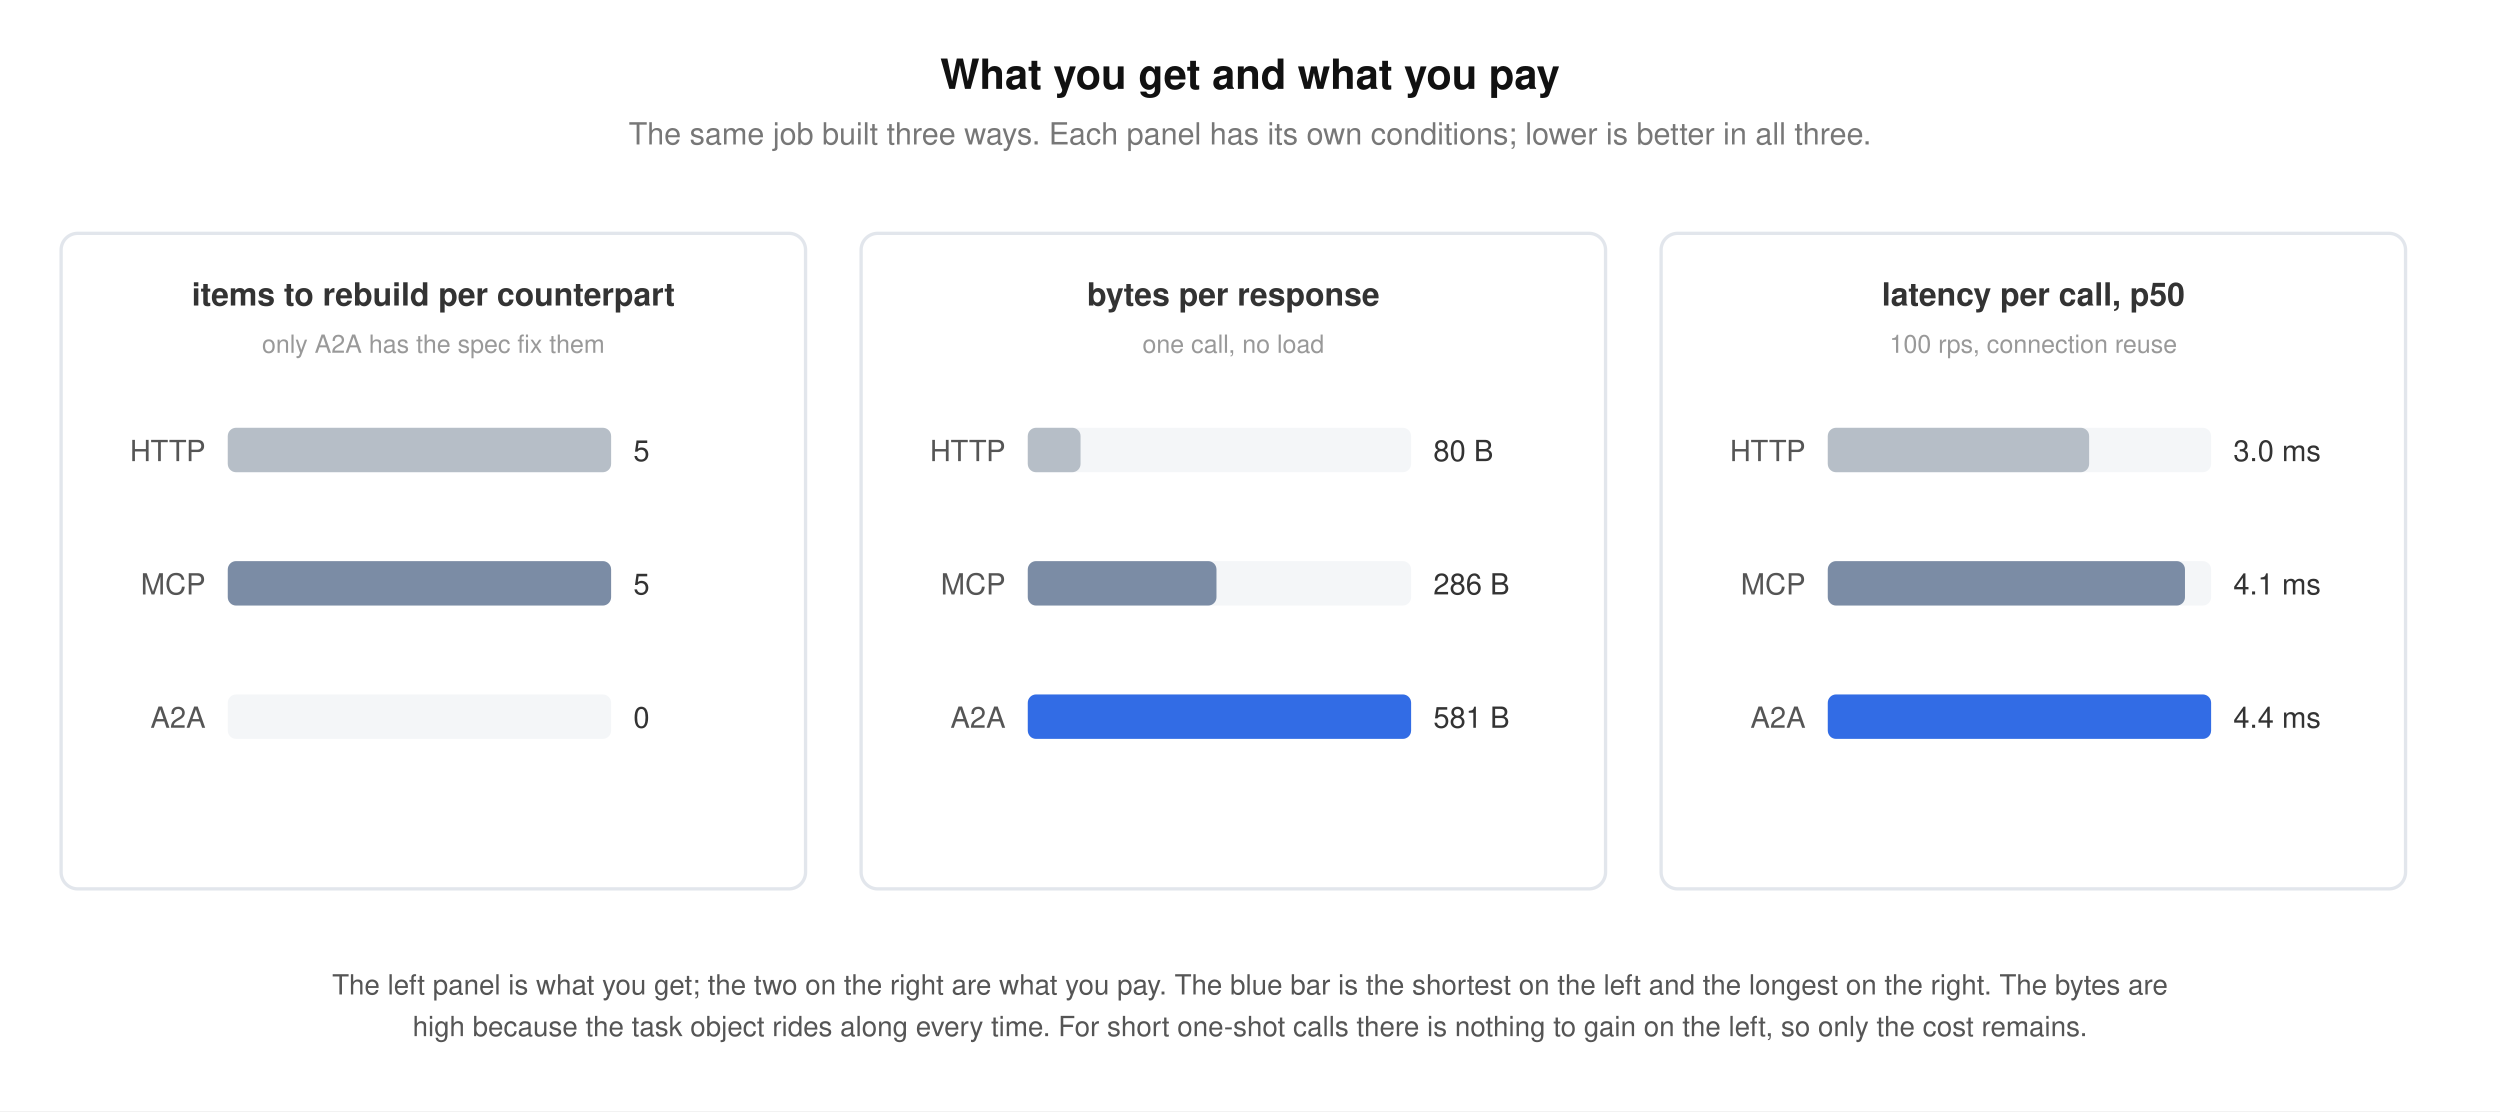
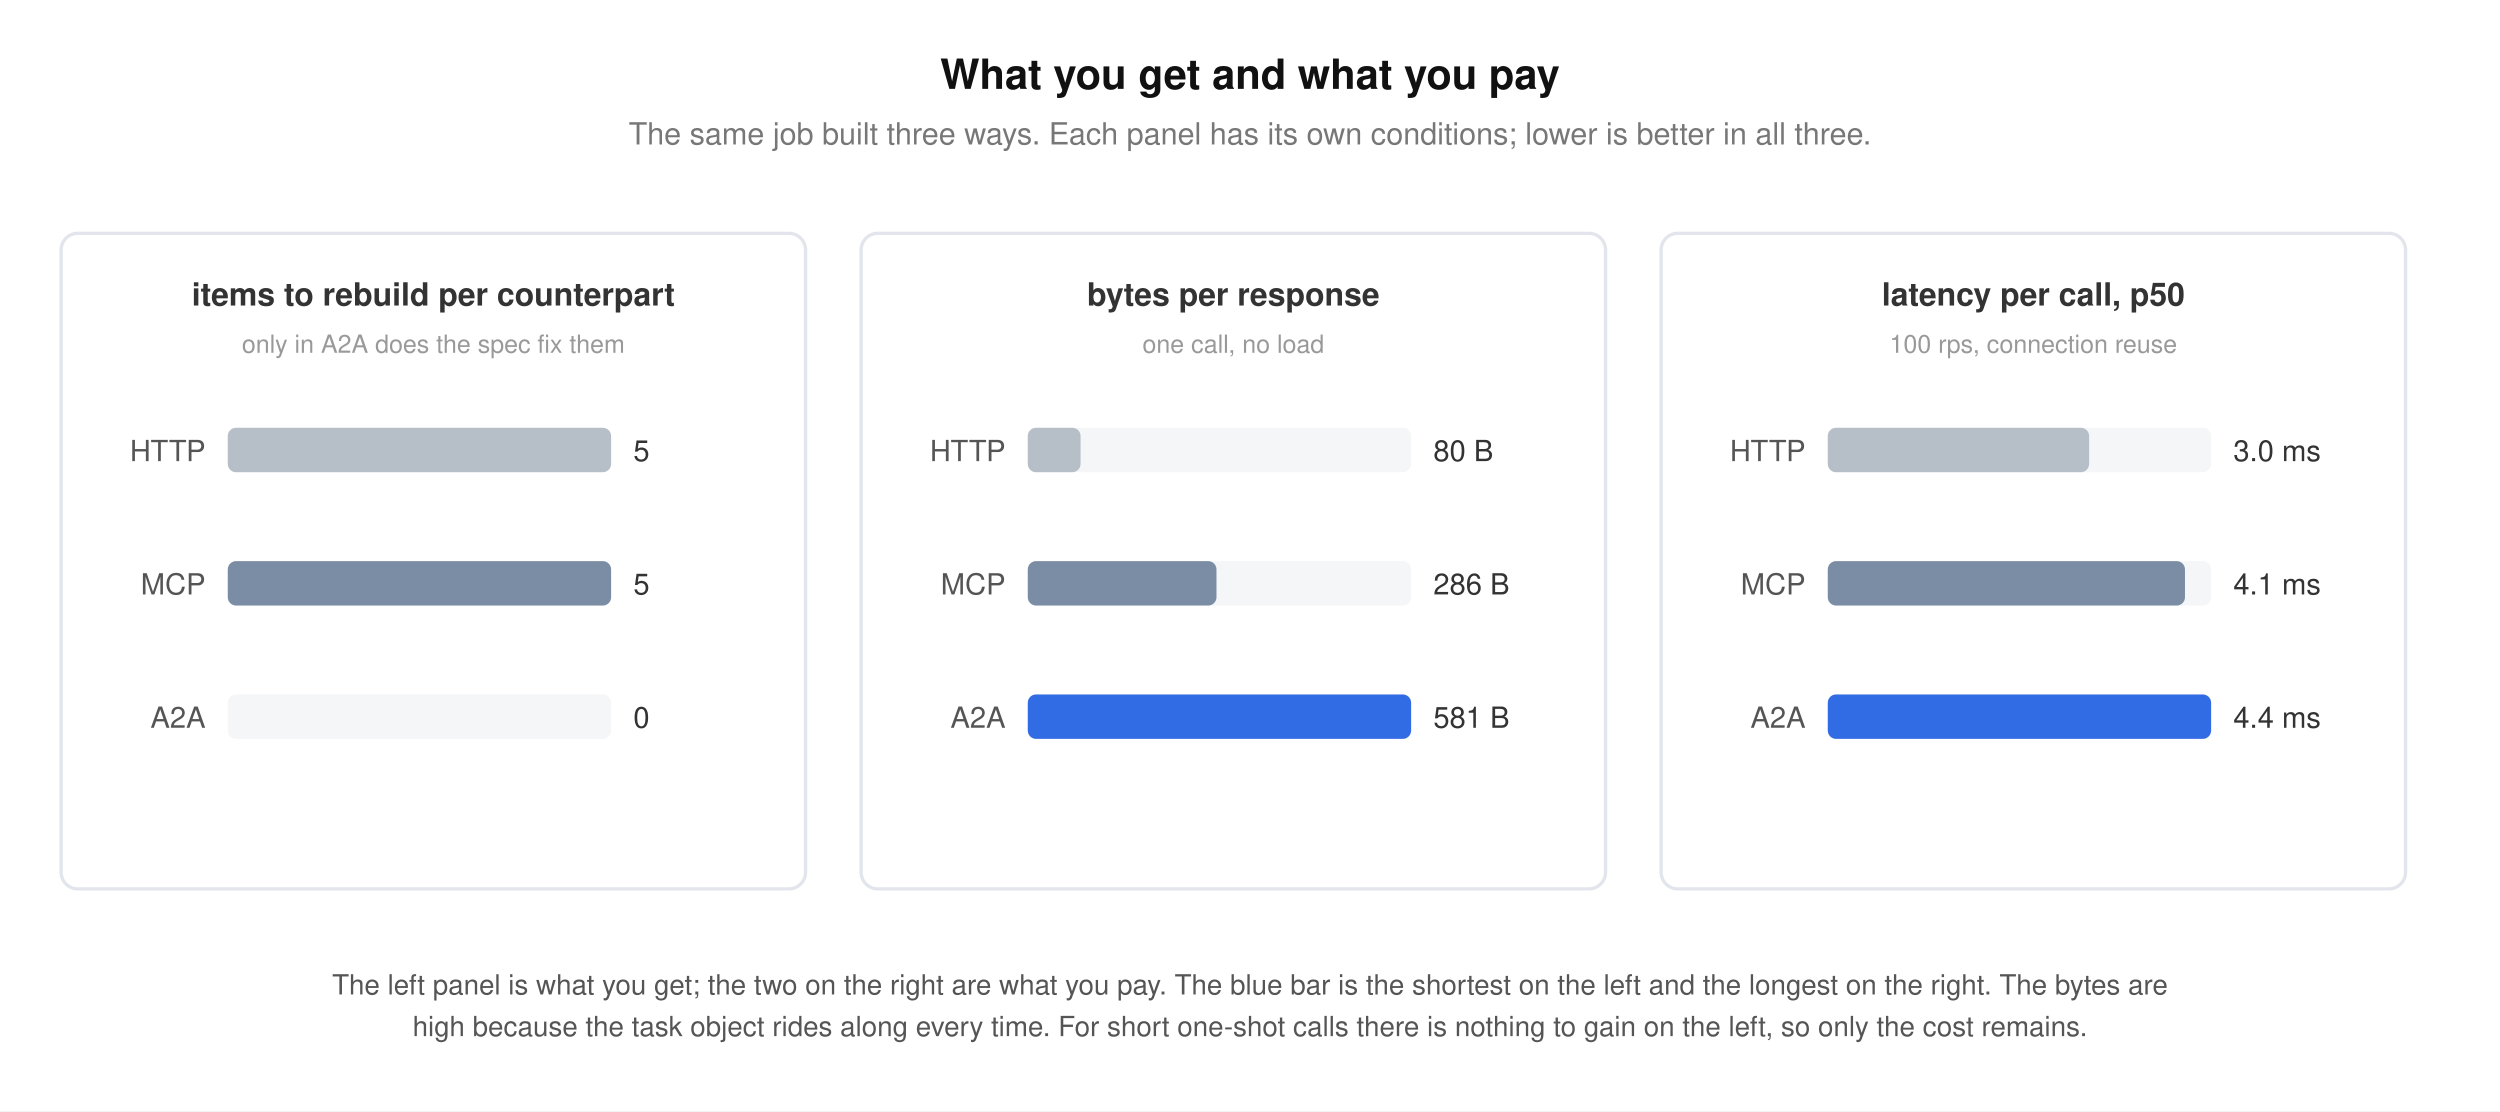
<svg xmlns="http://www.w3.org/2000/svg" viewBox="0 0 900 400" font-family="Helvetica, Arial, sans-serif">
  <rect width="900" height="400" fill="white" />
  <text x="450.0" y="32" font-size="15" fill="#111" text-anchor="middle" font-weight="bold">What you get and what you pay</text>
  <text x="450.0" y="52" font-size="11" fill="#777" text-anchor="middle">The same job built three ways. Each panel has its own conditions; lower is better in all three.</text>
  <rect x="22" y="84" width="268" height="236" rx="6" fill="#ffffff" stroke="#e2e6ec" stroke-width="1.2" />
  <text x="156.0" y="110" font-size="11.5" fill="#333" text-anchor="middle" font-weight="bold">items to rebuild per counterpart</text>
-   <text x="156.0" y="127" font-size="9" fill="#999" text-anchor="middle">only A2A has the spec fix them</text>
+   <text x="156.0" y="127" font-size="9" fill="#999" text-anchor="middle">only in A2A does the spec fix them</text>
  <text x="74" y="166" font-size="10.5" fill="#555" text-anchor="end">HTTP</text>
  <rect x="82" y="154" width="138" height="16" rx="3" fill="#f4f6f8" />
  <rect x="82" y="154" width="138.0" height="16" rx="3" fill="#b6bec7" />
  <text x="228" y="166" font-size="10.5" fill="#333" text-anchor="start">5</text>
  <text x="74" y="214" font-size="10.5" fill="#555" text-anchor="end">MCP</text>
  <rect x="82" y="202" width="138" height="16" rx="3" fill="#f4f6f8" />
  <rect x="82" y="202" width="138.0" height="16" rx="3" fill="#7b8ca5" />
  <text x="228" y="214" font-size="10.5" fill="#333" text-anchor="start">5</text>
  <text x="74" y="262" font-size="10.5" fill="#555" text-anchor="end">A2A</text>
  <rect x="82" y="250" width="138" height="16" rx="3" fill="#f4f6f8" />
  <text x="228" y="262" font-size="10.5" fill="#333" text-anchor="start">0</text>
  <rect x="310" y="84" width="268" height="236" rx="6" fill="#ffffff" stroke="#e2e6ec" stroke-width="1.2" />
  <text x="444.0" y="110" font-size="11.5" fill="#333" text-anchor="middle" font-weight="bold">bytes per response</text>
  <text x="444.0" y="127" font-size="9" fill="#999" text-anchor="middle">one call, no load</text>
  <text x="362" y="166" font-size="10.5" fill="#555" text-anchor="end">HTTP</text>
  <rect x="370" y="154" width="138" height="16" rx="3" fill="#f4f6f8" />
  <rect x="370" y="154" width="19.002" height="16" rx="3" fill="#b6bec7" />
  <text x="516" y="166" font-size="10.5" fill="#333" text-anchor="start">80 B</text>
  <text x="362" y="214" font-size="10.5" fill="#555" text-anchor="end">MCP</text>
  <rect x="370" y="202" width="138" height="16" rx="3" fill="#f4f6f8" />
  <rect x="370" y="202" width="67.931" height="16" rx="3" fill="#7b8ca5" />
  <text x="516" y="214" font-size="10.5" fill="#333" text-anchor="start">286 B</text>
  <text x="362" y="262" font-size="10.5" fill="#555" text-anchor="end">A2A</text>
  <rect x="370" y="250" width="138" height="16" rx="3" fill="#f4f6f8" />
  <rect x="370" y="250" width="138.0" height="16" rx="3" fill="#326CE5" />
  <text x="516" y="262" font-size="10.5" fill="#333" text-anchor="start">581 B</text>
  <rect x="598" y="84" width="268" height="236" rx="6" fill="#ffffff" stroke="#e2e6ec" stroke-width="1.2" />
  <text x="732.0" y="110" font-size="11.5" fill="#333" text-anchor="middle" font-weight="bold">latency per call, p50</text>
  <text x="732.0" y="127" font-size="9" fill="#999" text-anchor="middle">100 rps, connection reuse</text>
  <text x="650" y="166" font-size="10.5" fill="#555" text-anchor="end">HTTP</text>
  <rect x="658" y="154" width="138" height="16" rx="3" fill="#f4f6f8" />
  <rect x="658" y="154" width="94.091" height="16" rx="3" fill="#b6bec7" />
  <text x="804" y="166" font-size="10.5" fill="#333" text-anchor="start">3.0 ms</text>
  <text x="650" y="214" font-size="10.5" fill="#555" text-anchor="end">MCP</text>
  <rect x="658" y="202" width="138" height="16" rx="3" fill="#f4f6f8" />
  <rect x="658" y="202" width="128.591" height="16" rx="3" fill="#7b8ca5" />
  <text x="804" y="214" font-size="10.5" fill="#333" text-anchor="start">4.1 ms</text>
  <text x="650" y="262" font-size="10.5" fill="#555" text-anchor="end">A2A</text>
  <rect x="658" y="250" width="138" height="16" rx="3" fill="#f4f6f8" />
  <rect x="658" y="250" width="138.0" height="16" rx="3" fill="#326CE5" />
  <text x="804" y="262" font-size="10.5" fill="#333" text-anchor="start">4.4 ms</text>
  <text x="450.0" y="358" font-size="10" fill="#555" text-anchor="middle">The left panel is what you get; the two on the right are what you pay. The blue bar is the shortest on the left and the longest on the right. The bytes are</text>
  <text x="450.0" y="373" font-size="10" fill="#555" text-anchor="middle">high because the task object rides along every time. For short one-shot calls there is nothing to gain on the left, so only the cost remains.</text>
</svg>
